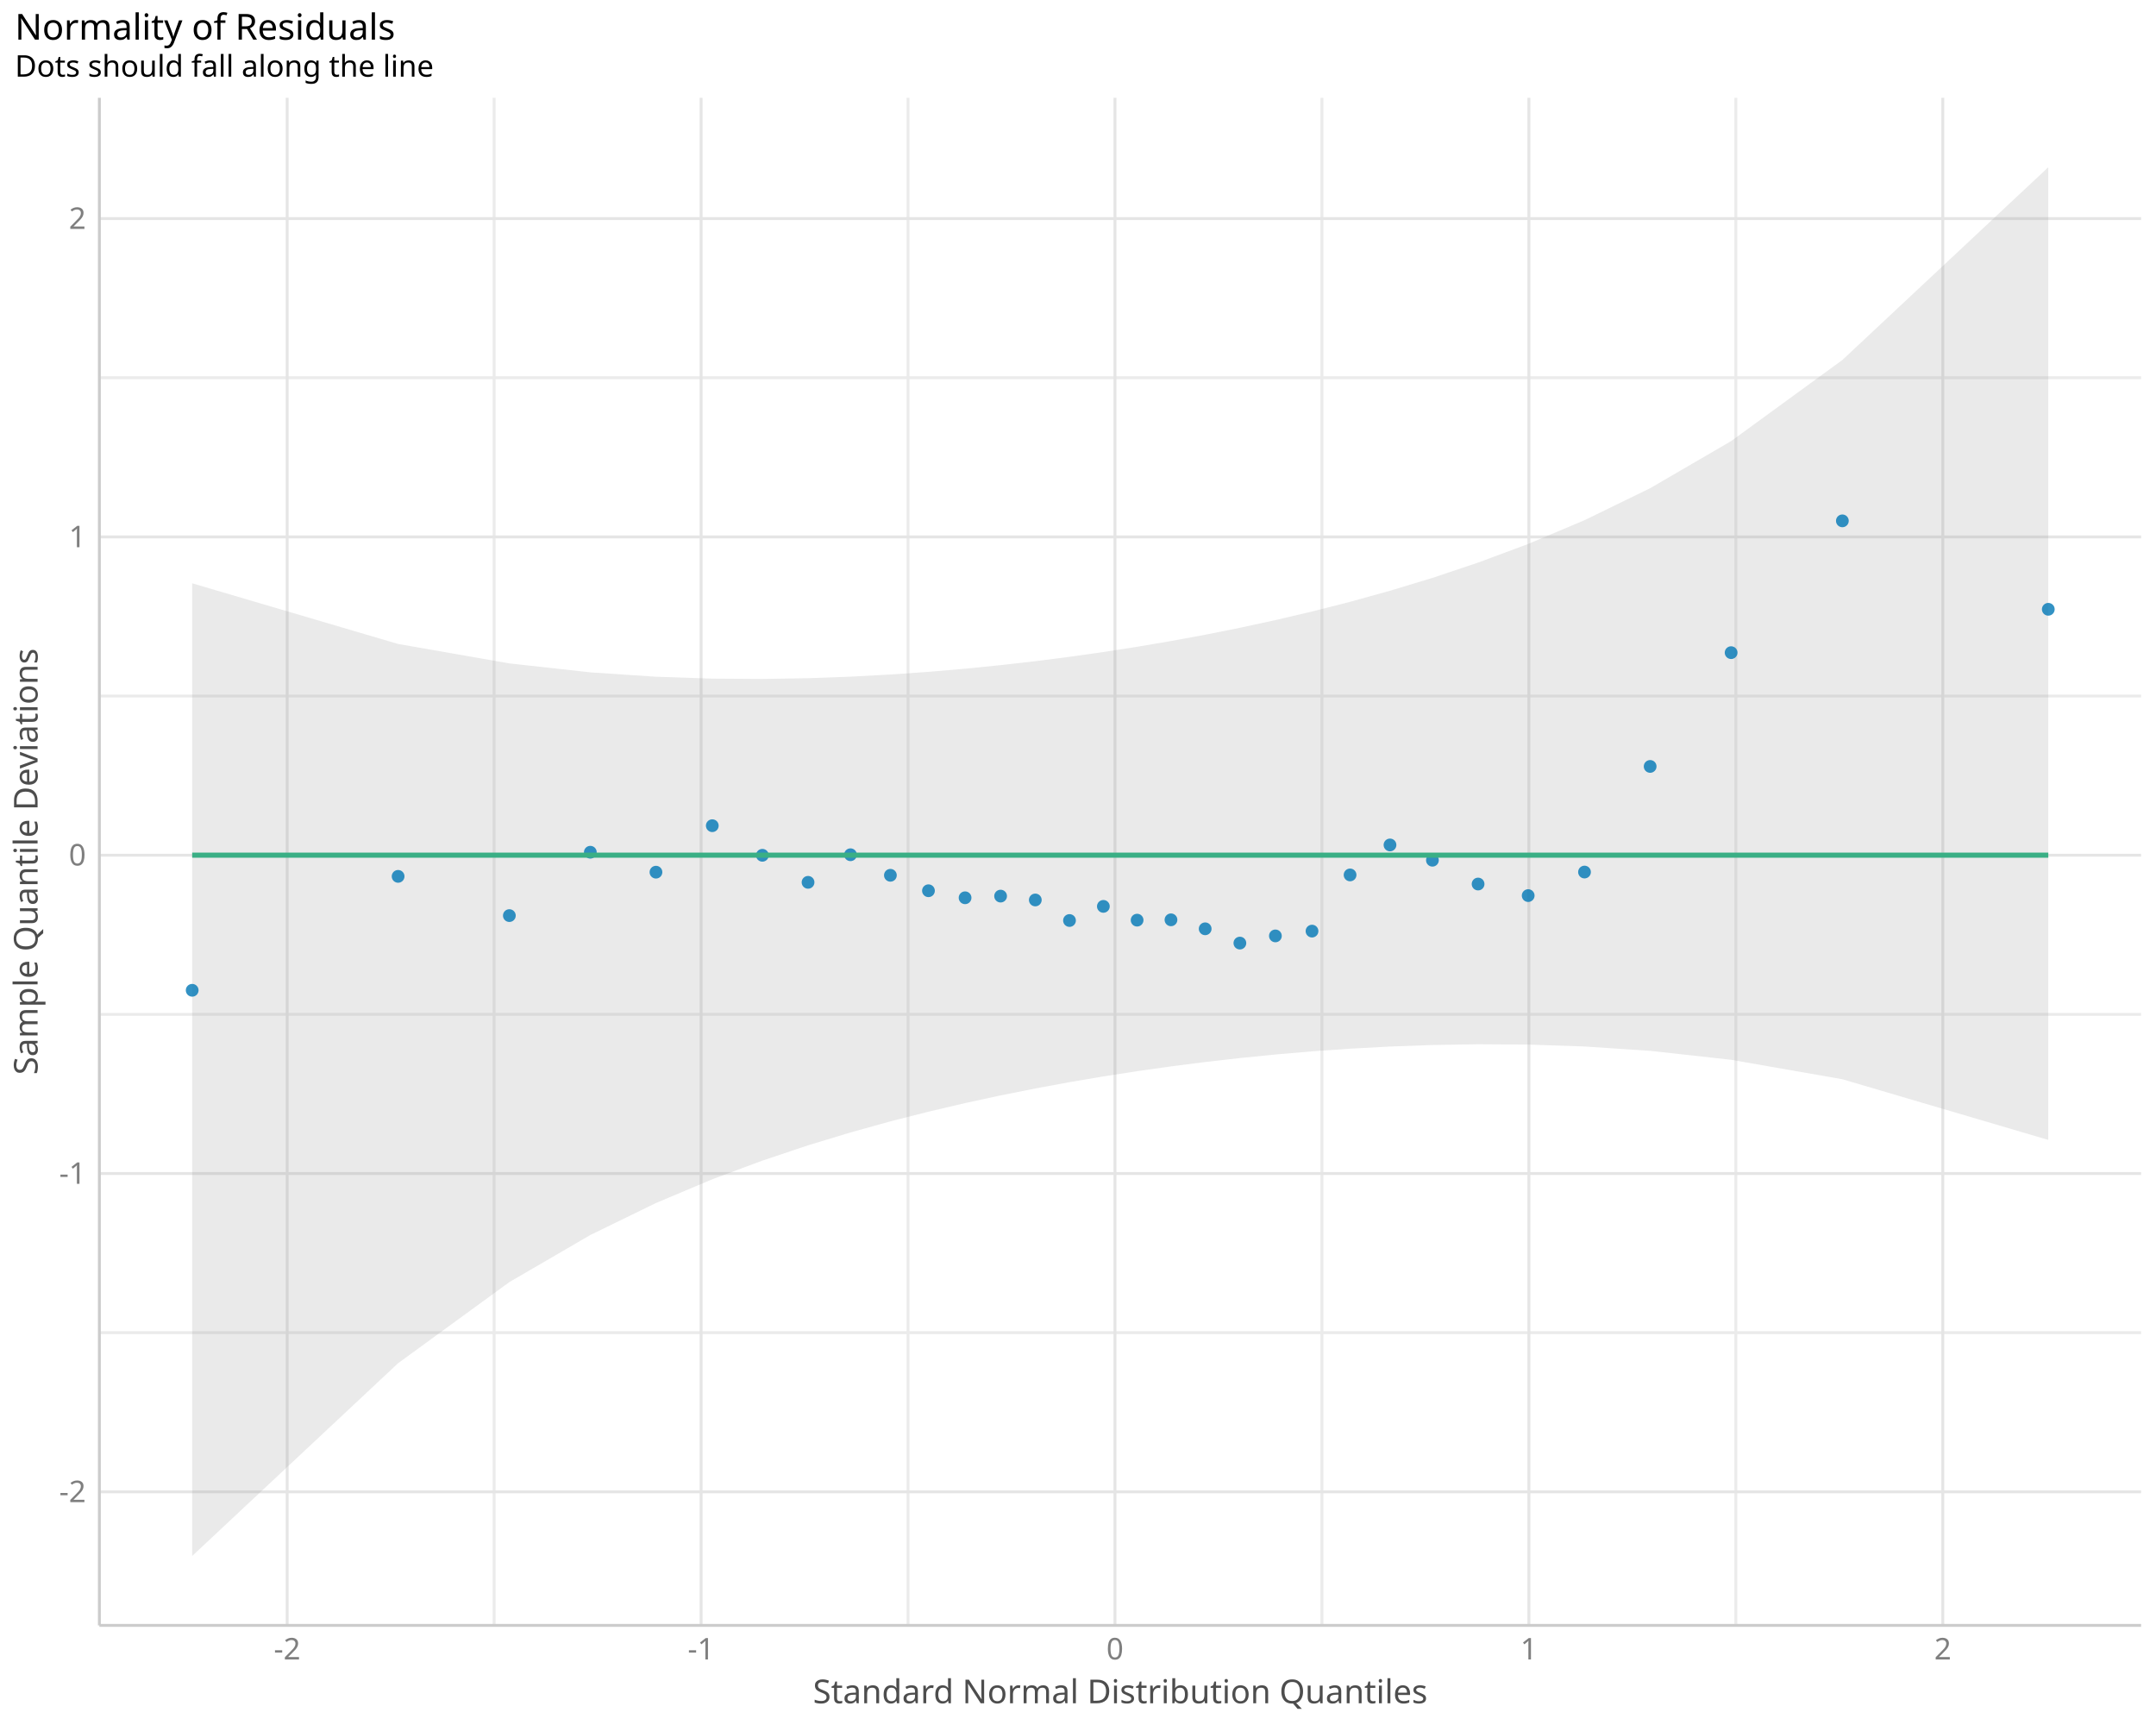
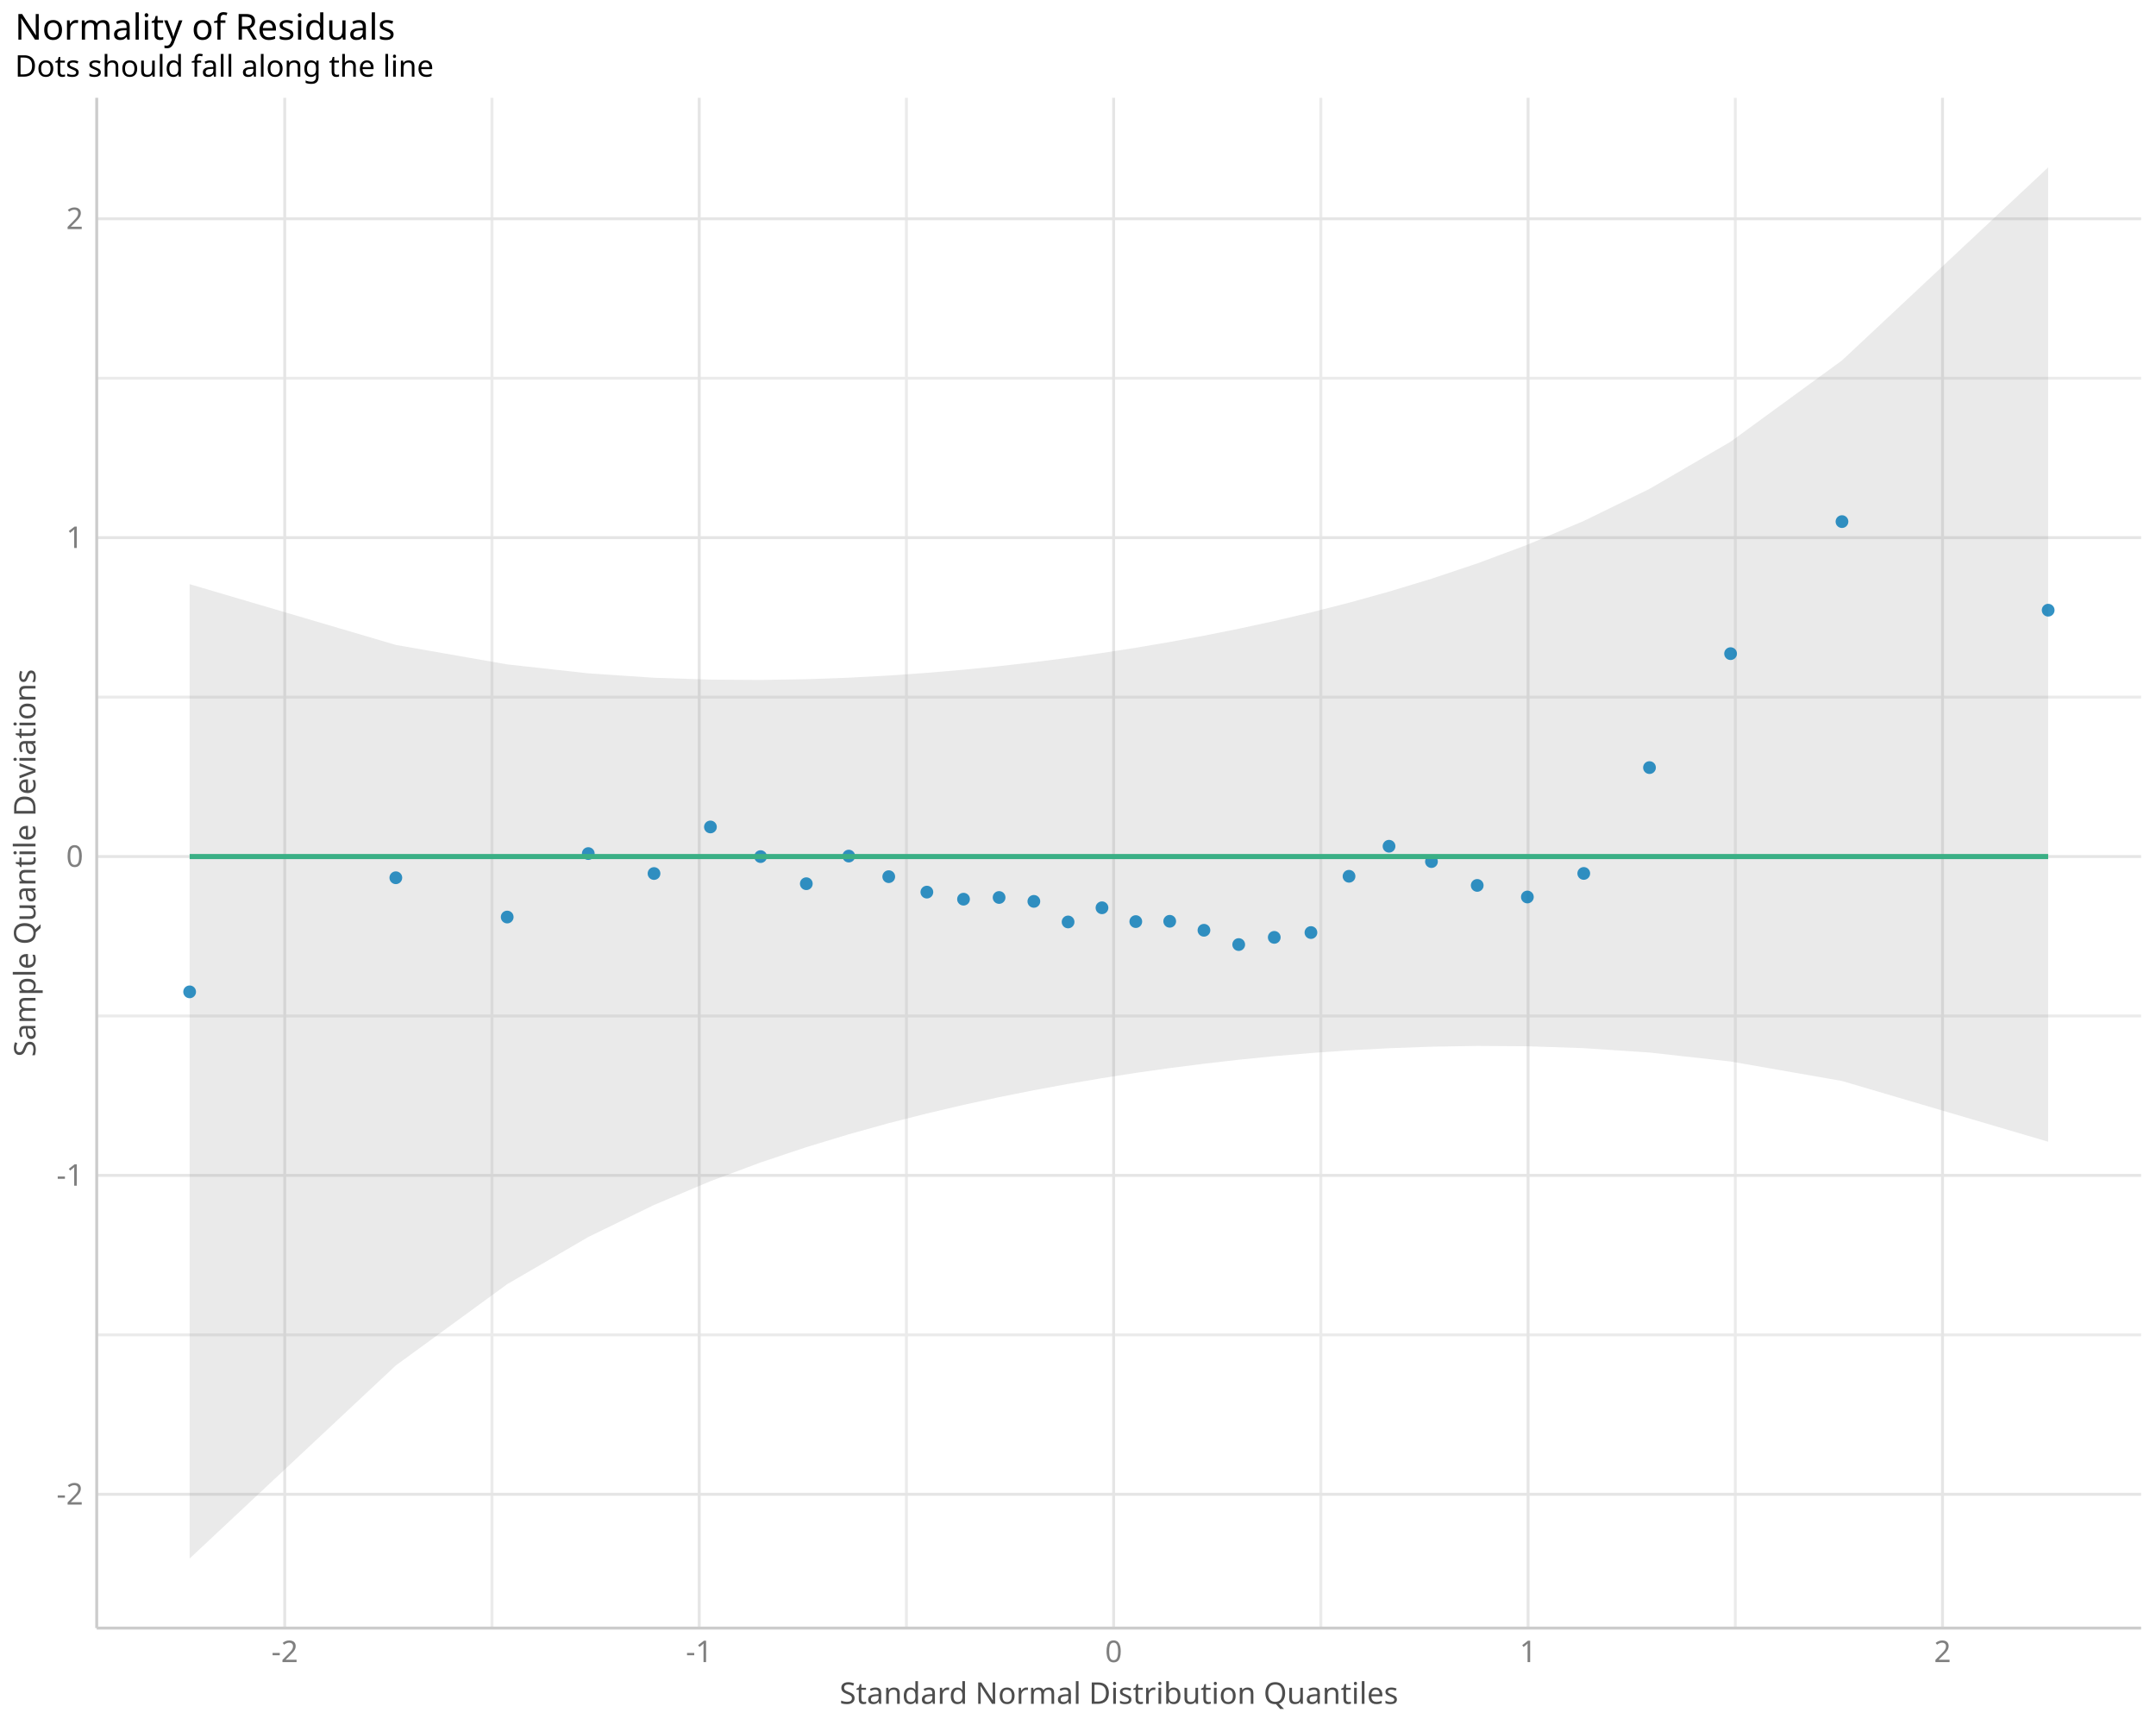
<svg xmlns="http://www.w3.org/2000/svg" class="svglite" data-engine-version="2.0" width="720.00pt" height="576.00pt" viewBox="0 0 720.00 576.00">
  <defs>
    <style type="text/css">
    .svglite line, .svglite polyline, .svglite polygon, .svglite path, .svglite rect, .svglite circle {
      fill: none;
      stroke: #000000;
      stroke-linecap: round;
      stroke-linejoin: round;
      stroke-miterlimit: 10.00;
    }
  </style>
  </defs>
  <rect width="100%" height="100%" style="stroke: none; fill: #FFFFFF;" />
  <defs>
    <clipPath id="cpMC4wMHw3MjAuMDB8MC4wMHw1NzYuMDA=">
      <rect x="0.00" y="0.00" width="720.00" height="576.00" />
    </clipPath>
  </defs>
  <g clip-path="url(#cpMC4wMHw3MjAuMDB8MC4wMHw1NzYuMDA=)">
    <rect x="0.00" y="0.00" width="720.00" height="576.00" style="stroke-width: 0.97; stroke: #FFFFFF; fill: #FFFFFF;" />
  </g>
  <defs>
-     <clipPath id="cpMzMuMTl8NzE1LjAyfDMyLjY2fDU0Mi43NA==">
-       <rect x="33.19" y="32.66" width="681.83" height="510.08" />
+     <clipPath id="cpMzIuMzB8NzE1LjAyfDMyLjY2fDU0My42NA==">
+       <rect x="32.30" y="32.66" width="682.72" height="510.98" />
    </clipPath>
  </defs>
-   <g clip-path="url(#cpMzMuMTl8NzE1LjAyfDMyLjY2fDU0Mi43NA==)">
-     <rect x="33.19" y="32.66" width="681.83" height="510.08" style="stroke-width: 0.97; stroke: none; fill: #FFFFFF;" />
-     <polyline points="33.19,444.99 715.02,444.99 " style="stroke-width: 0.97; stroke: #EBEBEB; stroke-linecap: butt;" />
-     <polyline points="33.19,338.71 715.02,338.71 " style="stroke-width: 0.97; stroke: #EBEBEB; stroke-linecap: butt;" />
-     <polyline points="33.19,232.42 715.02,232.42 " style="stroke-width: 0.97; stroke: #EBEBEB; stroke-linecap: butt;" />
-     <polyline points="33.19,126.13 715.02,126.13 " style="stroke-width: 0.97; stroke: #EBEBEB; stroke-linecap: butt;" />
-     <polyline points="165.01,542.74 165.01,32.66 " style="stroke-width: 0.97; stroke: #EBEBEB; stroke-linecap: butt;" />
-     <polyline points="303.24,542.74 303.24,32.66 " style="stroke-width: 0.97; stroke: #EBEBEB; stroke-linecap: butt;" />
-     <polyline points="441.46,542.74 441.46,32.66 " style="stroke-width: 0.97; stroke: #EBEBEB; stroke-linecap: butt;" />
-     <polyline points="579.69,542.74 579.69,32.66 " style="stroke-width: 0.97; stroke: #EBEBEB; stroke-linecap: butt;" />
-     <polyline points="33.19,498.14 715.02,498.14 " style="stroke-width: 0.97; stroke: #E5E5E5; stroke-linecap: butt;" />
-     <polyline points="33.19,391.85 715.02,391.85 " style="stroke-width: 0.97; stroke: #E5E5E5; stroke-linecap: butt;" />
-     <polyline points="33.19,285.56 715.02,285.56 " style="stroke-width: 0.97; stroke: #E5E5E5; stroke-linecap: butt;" />
-     <polyline points="33.19,179.28 715.02,179.28 " style="stroke-width: 0.97; stroke: #E5E5E5; stroke-linecap: butt;" />
-     <polyline points="33.19,72.99 715.02,72.99 " style="stroke-width: 0.97; stroke: #E5E5E5; stroke-linecap: butt;" />
-     <polyline points="95.90,542.74 95.90,32.66 " style="stroke-width: 0.97; stroke: #E5E5E5; stroke-linecap: butt;" />
-     <polyline points="234.13,542.74 234.13,32.66 " style="stroke-width: 0.97; stroke: #E5E5E5; stroke-linecap: butt;" />
-     <polyline points="372.35,542.74 372.35,32.66 " style="stroke-width: 0.97; stroke: #E5E5E5; stroke-linecap: butt;" />
-     <polyline points="510.58,542.74 510.58,32.66 " style="stroke-width: 0.97; stroke: #E5E5E5; stroke-linecap: butt;" />
-     <polyline points="648.80,542.74 648.80,32.66 " style="stroke-width: 0.97; stroke: #E5E5E5; stroke-linecap: butt;" />
-     <polygon points="64.18,194.77 132.95,215.03 170.10,221.52 197.14,224.51 219.06,225.97 237.87,226.60 254.60,226.71 269.85,226.46 284.02,225.95 297.35,225.23 310.06,224.34 322.29,223.29 334.15,222.10 345.74,220.78 357.16,219.32 368.47,217.72 379.74,215.97 391.05,214.05 402.47,211.95 414.06,209.63 425.92,207.06 438.15,204.19 450.86,200.96 464.19,197.26 478.36,192.97 493.61,187.86 510.34,181.63 529.15,173.70 551.07,163.02 578.11,147.29 615.26,120.21 684.03,55.84 684.03,380.63 615.26,360.37 578.11,353.88 551.07,350.89 529.15,349.43 510.34,348.80 493.61,348.69 478.36,348.94 464.19,349.45 450.86,350.17 438.15,351.06 425.92,352.11 414.06,353.30 402.47,354.62 391.05,356.08 379.74,357.68 368.47,359.43 357.16,361.35 345.74,363.45 334.15,365.77 322.29,368.34 310.06,371.21 297.35,374.44 284.02,378.14 269.85,382.44 254.60,387.54 237.87,393.77 219.06,401.70 197.14,412.38 170.10,428.11 132.95,455.19 64.18,519.56 " style="stroke-width: 0.00; stroke: none; stroke-linecap: butt; fill: #999999; fill-opacity: 0.20;" />
-     <polyline points="64.18,194.77 132.95,215.03 170.10,221.52 197.14,224.51 219.06,225.97 237.87,226.60 254.60,226.71 269.85,226.46 284.02,225.95 297.35,225.23 310.06,224.34 322.29,223.29 334.15,222.10 345.74,220.78 357.16,219.32 368.47,217.72 379.74,215.97 391.05,214.05 402.47,211.95 414.06,209.63 425.92,207.06 438.15,204.19 450.86,200.96 464.19,197.26 478.36,192.97 493.61,187.86 510.34,181.63 529.15,173.70 551.07,163.02 578.11,147.29 615.26,120.21 684.03,55.84 " style="stroke-width: 0.21; stroke: none; stroke-linecap: butt;" />
-     <polyline points="684.03,380.63 615.26,360.37 578.11,353.88 551.07,350.89 529.15,349.43 510.34,348.80 493.61,348.69 478.36,348.94 464.19,349.45 450.86,350.17 438.15,351.06 425.92,352.11 414.06,353.30 402.47,354.62 391.05,356.08 379.74,357.68 368.47,359.43 357.16,361.35 345.74,363.45 334.15,365.77 322.29,368.34 310.06,371.21 297.35,374.44 284.02,378.14 269.85,382.44 254.60,387.54 237.87,393.77 219.06,401.70 197.14,412.38 170.10,428.11 132.95,455.19 64.18,519.56 " style="stroke-width: 0.21; stroke: none; stroke-linecap: butt;" />
-     <circle cx="64.18" cy="330.67" r="2.13" style="stroke-width: 0.00; stroke: none; fill: #0077B5; fill-opacity: 0.80;" />
-     <circle cx="132.95" cy="292.63" r="2.13" style="stroke-width: 0.00; stroke: none; fill: #0077B5; fill-opacity: 0.80;" />
-     <circle cx="170.10" cy="305.73" r="2.13" style="stroke-width: 0.00; stroke: none; fill: #0077B5; fill-opacity: 0.80;" />
-     <circle cx="197.14" cy="284.57" r="2.13" style="stroke-width: 0.00; stroke: none; fill: #0077B5; fill-opacity: 0.80;" />
-     <circle cx="219.06" cy="291.23" r="2.13" style="stroke-width: 0.00; stroke: none; fill: #0077B5; fill-opacity: 0.80;" />
-     <circle cx="237.87" cy="275.71" r="2.13" style="stroke-width: 0.00; stroke: none; fill: #0077B5; fill-opacity: 0.80;" />
-     <circle cx="254.60" cy="285.59" r="2.13" style="stroke-width: 0.00; stroke: none; fill: #0077B5; fill-opacity: 0.80;" />
-     <circle cx="269.85" cy="294.62" r="2.13" style="stroke-width: 0.00; stroke: none; fill: #0077B5; fill-opacity: 0.80;" />
-     <circle cx="284.02" cy="285.41" r="2.13" style="stroke-width: 0.00; stroke: none; fill: #0077B5; fill-opacity: 0.80;" />
-     <circle cx="297.35" cy="292.27" r="2.13" style="stroke-width: 0.00; stroke: none; fill: #0077B5; fill-opacity: 0.80;" />
-     <circle cx="310.06" cy="297.43" r="2.13" style="stroke-width: 0.00; stroke: none; fill: #0077B5; fill-opacity: 0.80;" />
-     <circle cx="322.29" cy="299.78" r="2.13" style="stroke-width: 0.00; stroke: none; fill: #0077B5; fill-opacity: 0.80;" />
-     <circle cx="334.15" cy="299.22" r="2.13" style="stroke-width: 0.00; stroke: none; fill: #0077B5; fill-opacity: 0.80;" />
-     <circle cx="345.74" cy="300.51" r="2.13" style="stroke-width: 0.00; stroke: none; fill: #0077B5; fill-opacity: 0.80;" />
-     <circle cx="357.16" cy="307.37" r="2.13" style="stroke-width: 0.00; stroke: none; fill: #0077B5; fill-opacity: 0.80;" />
-     <circle cx="368.47" cy="302.65" r="2.13" style="stroke-width: 0.00; stroke: none; fill: #0077B5; fill-opacity: 0.80;" />
-     <circle cx="379.74" cy="307.25" r="2.13" style="stroke-width: 0.00; stroke: none; fill: #0077B5; fill-opacity: 0.80;" />
-     <circle cx="391.05" cy="307.14" r="2.13" style="stroke-width: 0.00; stroke: none; fill: #0077B5; fill-opacity: 0.80;" />
-     <circle cx="402.47" cy="310.14" r="2.13" style="stroke-width: 0.00; stroke: none; fill: #0077B5; fill-opacity: 0.80;" />
-     <circle cx="414.06" cy="314.91" r="2.13" style="stroke-width: 0.00; stroke: none; fill: #0077B5; fill-opacity: 0.80;" />
-     <circle cx="425.92" cy="312.51" r="2.13" style="stroke-width: 0.00; stroke: none; fill: #0077B5; fill-opacity: 0.80;" />
-     <circle cx="438.15" cy="310.91" r="2.13" style="stroke-width: 0.00; stroke: none; fill: #0077B5; fill-opacity: 0.80;" />
-     <circle cx="450.86" cy="292.15" r="2.13" style="stroke-width: 0.00; stroke: none; fill: #0077B5; fill-opacity: 0.80;" />
-     <circle cx="464.19" cy="282.14" r="2.13" style="stroke-width: 0.00; stroke: none; fill: #0077B5; fill-opacity: 0.80;" />
-     <circle cx="478.36" cy="287.24" r="2.13" style="stroke-width: 0.00; stroke: none; fill: #0077B5; fill-opacity: 0.80;" />
-     <circle cx="493.61" cy="295.19" r="2.13" style="stroke-width: 0.00; stroke: none; fill: #0077B5; fill-opacity: 0.80;" />
-     <circle cx="510.34" cy="299.05" r="2.13" style="stroke-width: 0.00; stroke: none; fill: #0077B5; fill-opacity: 0.80;" />
-     <circle cx="529.15" cy="291.19" r="2.13" style="stroke-width: 0.00; stroke: none; fill: #0077B5; fill-opacity: 0.80;" />
-     <circle cx="551.07" cy="255.92" r="2.13" style="stroke-width: 0.00; stroke: none; fill: #0077B5; fill-opacity: 0.80;" />
-     <circle cx="578.11" cy="217.93" r="2.13" style="stroke-width: 0.00; stroke: none; fill: #0077B5; fill-opacity: 0.80;" />
-     <circle cx="615.26" cy="173.92" r="2.13" style="stroke-width: 0.00; stroke: none; fill: #0077B5; fill-opacity: 0.80;" />
-     <circle cx="684.03" cy="203.45" r="2.13" style="stroke-width: 0.00; stroke: none; fill: #0077B5; fill-opacity: 0.80;" />
-     <polyline points="64.18,285.56 684.03,285.56 " style="stroke-width: 1.71; stroke: #3AAF85; stroke-linecap: butt;" />
+   <g clip-path="url(#cpMzIuMzB8NzE1LjAyfDMyLjY2fDU0My42NA==)">
+     <rect x="32.30" y="32.66" width="682.72" height="510.98" style="stroke-width: 0.97; stroke: none; fill: #FFFFFF;" />
+     <polyline points="32.30,445.72 715.02,445.72 " style="stroke-width: 0.97; stroke: #EBEBEB; stroke-linecap: butt;" />
+     <polyline points="32.30,339.24 715.02,339.24 " style="stroke-width: 0.97; stroke: #EBEBEB; stroke-linecap: butt;" />
+     <polyline points="32.30,232.77 715.02,232.77 " style="stroke-width: 0.97; stroke: #EBEBEB; stroke-linecap: butt;" />
+     <polyline points="32.30,126.30 715.02,126.30 " style="stroke-width: 0.97; stroke: #EBEBEB; stroke-linecap: butt;" />
+     <polyline points="164.29,543.64 164.29,32.66 " style="stroke-width: 0.97; stroke: #EBEBEB; stroke-linecap: butt;" />
+     <polyline points="302.70,543.64 302.70,32.66 " style="stroke-width: 0.97; stroke: #EBEBEB; stroke-linecap: butt;" />
+     <polyline points="441.10,543.64 441.10,32.66 " style="stroke-width: 0.97; stroke: #EBEBEB; stroke-linecap: butt;" />
+     <polyline points="579.51,543.64 579.51,32.66 " style="stroke-width: 0.97; stroke: #EBEBEB; stroke-linecap: butt;" />
+     <polyline points="32.30,498.96 715.02,498.96 " style="stroke-width: 0.97; stroke: #E5E5E5; stroke-linecap: butt;" />
+     <polyline points="32.30,392.48 715.02,392.48 " style="stroke-width: 0.97; stroke: #E5E5E5; stroke-linecap: butt;" />
+     <polyline points="32.30,286.01 715.02,286.01 " style="stroke-width: 0.97; stroke: #E5E5E5; stroke-linecap: butt;" />
+     <polyline points="32.30,179.53 715.02,179.53 " style="stroke-width: 0.97; stroke: #E5E5E5; stroke-linecap: butt;" />
+     <polyline points="32.30,73.06 715.02,73.06 " style="stroke-width: 0.97; stroke: #E5E5E5; stroke-linecap: butt;" />
+     <polyline points="95.09,543.64 95.09,32.66 " style="stroke-width: 0.97; stroke: #E5E5E5; stroke-linecap: butt;" />
+     <polyline points="233.50,543.64 233.50,32.66 " style="stroke-width: 0.97; stroke: #E5E5E5; stroke-linecap: butt;" />
+     <polyline points="371.90,543.64 371.90,32.66 " style="stroke-width: 0.97; stroke: #E5E5E5; stroke-linecap: butt;" />
+     <polyline points="510.31,543.64 510.31,32.66 " style="stroke-width: 0.97; stroke: #E5E5E5; stroke-linecap: butt;" />
+     <polyline points="648.71,543.64 648.71,32.66 " style="stroke-width: 0.97; stroke: #E5E5E5; stroke-linecap: butt;" />
+     <polygon points="63.33,195.06 132.19,215.35 169.38,221.85 196.46,224.84 218.41,226.31 237.25,226.94 254.00,227.05 269.27,226.80 283.45,226.29 296.80,225.57 309.53,224.67 321.77,223.63 333.65,222.44 345.26,221.11 356.69,219.65 368.01,218.05 379.30,216.29 390.63,214.37 402.06,212.26 413.67,209.94 425.54,207.37 437.79,204.50 450.51,201.25 463.87,197.55 478.04,193.25 493.32,188.14 510.07,181.89 528.90,173.95 550.85,163.25 577.93,147.49 615.13,120.36 683.99,55.89 683.99,381.24 615.13,360.95 577.93,354.45 550.85,351.45 528.90,349.99 510.07,349.36 493.32,349.25 478.04,349.50 463.87,350.01 450.51,350.73 437.79,351.62 425.54,352.67 413.67,353.86 402.06,355.19 390.63,356.65 379.30,358.25 368.01,360.01 356.69,361.93 345.26,364.04 333.65,366.36 321.77,368.93 309.53,371.80 296.80,375.04 283.45,378.75 269.27,383.05 254.00,388.16 237.25,394.41 218.41,402.35 196.46,413.05 169.38,428.80 132.19,455.94 63.33,520.41 " style="stroke-width: 0.00; stroke: none; stroke-linecap: butt; fill: #999999; fill-opacity: 0.20;" />
+     <polyline points="63.33,195.06 132.19,215.35 169.38,221.85 196.46,224.84 218.41,226.31 237.25,226.94 254.00,227.05 269.27,226.80 283.45,226.29 296.80,225.57 309.53,224.67 321.77,223.63 333.65,222.44 345.26,221.11 356.69,219.65 368.01,218.05 379.30,216.29 390.63,214.37 402.06,212.26 413.67,209.94 425.54,207.37 437.79,204.50 450.51,201.25 463.87,197.55 478.04,193.25 493.32,188.14 510.07,181.89 528.90,173.95 550.85,163.25 577.93,147.49 615.13,120.36 683.99,55.89 " style="stroke-width: 0.21; stroke: none; stroke-linecap: butt;" />
+     <polyline points="683.99,381.24 615.13,360.95 577.93,354.45 550.85,351.45 528.90,349.99 510.07,349.36 493.32,349.25 478.04,349.50 463.87,350.01 450.51,350.73 437.79,351.62 425.54,352.67 413.67,353.86 402.06,355.19 390.63,356.65 379.30,358.25 368.01,360.01 356.69,361.93 345.26,364.04 333.65,366.36 321.77,368.93 309.53,371.80 296.80,375.04 283.45,378.75 269.27,383.05 254.00,388.16 237.25,394.41 218.41,402.35 196.46,413.05 169.38,428.80 132.19,455.94 63.33,520.41 " style="stroke-width: 0.21; stroke: none; stroke-linecap: butt;" />
+     <circle cx="63.33" cy="331.19" r="2.13" style="stroke-width: 0.00; stroke: none; fill: #0077B5; fill-opacity: 0.80;" />
+     <circle cx="132.19" cy="293.09" r="2.13" style="stroke-width: 0.00; stroke: none; fill: #0077B5; fill-opacity: 0.80;" />
+     <circle cx="169.38" cy="306.21" r="2.13" style="stroke-width: 0.00; stroke: none; fill: #0077B5; fill-opacity: 0.80;" />
+     <circle cx="196.46" cy="285.02" r="2.13" style="stroke-width: 0.00; stroke: none; fill: #0077B5; fill-opacity: 0.80;" />
+     <circle cx="218.41" cy="291.68" r="2.13" style="stroke-width: 0.00; stroke: none; fill: #0077B5; fill-opacity: 0.80;" />
+     <circle cx="237.25" cy="276.13" r="2.13" style="stroke-width: 0.00; stroke: none; fill: #0077B5; fill-opacity: 0.80;" />
+     <circle cx="254.00" cy="286.03" r="2.13" style="stroke-width: 0.00; stroke: none; fill: #0077B5; fill-opacity: 0.80;" />
+     <circle cx="269.27" cy="295.08" r="2.13" style="stroke-width: 0.00; stroke: none; fill: #0077B5; fill-opacity: 0.80;" />
+     <circle cx="283.45" cy="285.86" r="2.13" style="stroke-width: 0.00; stroke: none; fill: #0077B5; fill-opacity: 0.80;" />
+     <circle cx="296.80" cy="292.73" r="2.13" style="stroke-width: 0.00; stroke: none; fill: #0077B5; fill-opacity: 0.80;" />
+     <circle cx="309.53" cy="297.89" r="2.13" style="stroke-width: 0.00; stroke: none; fill: #0077B5; fill-opacity: 0.80;" />
+     <circle cx="321.77" cy="300.25" r="2.13" style="stroke-width: 0.00; stroke: none; fill: #0077B5; fill-opacity: 0.80;" />
+     <circle cx="333.65" cy="299.68" r="2.13" style="stroke-width: 0.00; stroke: none; fill: #0077B5; fill-opacity: 0.80;" />
+     <circle cx="345.26" cy="300.98" r="2.13" style="stroke-width: 0.00; stroke: none; fill: #0077B5; fill-opacity: 0.80;" />
+     <circle cx="356.69" cy="307.85" r="2.13" style="stroke-width: 0.00; stroke: none; fill: #0077B5; fill-opacity: 0.80;" />
+     <circle cx="368.01" cy="303.12" r="2.13" style="stroke-width: 0.00; stroke: none; fill: #0077B5; fill-opacity: 0.80;" />
+     <circle cx="379.30" cy="307.73" r="2.13" style="stroke-width: 0.00; stroke: none; fill: #0077B5; fill-opacity: 0.80;" />
+     <circle cx="390.63" cy="307.63" r="2.13" style="stroke-width: 0.00; stroke: none; fill: #0077B5; fill-opacity: 0.80;" />
+     <circle cx="402.06" cy="310.63" r="2.13" style="stroke-width: 0.00; stroke: none; fill: #0077B5; fill-opacity: 0.80;" />
+     <circle cx="413.67" cy="315.40" r="2.13" style="stroke-width: 0.00; stroke: none; fill: #0077B5; fill-opacity: 0.80;" />
+     <circle cx="425.54" cy="313.00" r="2.13" style="stroke-width: 0.00; stroke: none; fill: #0077B5; fill-opacity: 0.80;" />
+     <circle cx="437.79" cy="311.39" r="2.13" style="stroke-width: 0.00; stroke: none; fill: #0077B5; fill-opacity: 0.80;" />
+     <circle cx="450.51" cy="292.60" r="2.13" style="stroke-width: 0.00; stroke: none; fill: #0077B5; fill-opacity: 0.80;" />
+     <circle cx="463.87" cy="282.57" r="2.13" style="stroke-width: 0.00; stroke: none; fill: #0077B5; fill-opacity: 0.80;" />
+     <circle cx="478.04" cy="287.69" r="2.13" style="stroke-width: 0.00; stroke: none; fill: #0077B5; fill-opacity: 0.80;" />
+     <circle cx="493.32" cy="295.65" r="2.13" style="stroke-width: 0.00; stroke: none; fill: #0077B5; fill-opacity: 0.80;" />
+     <circle cx="510.07" cy="299.52" r="2.13" style="stroke-width: 0.00; stroke: none; fill: #0077B5; fill-opacity: 0.80;" />
+     <circle cx="528.90" cy="291.65" r="2.13" style="stroke-width: 0.00; stroke: none; fill: #0077B5; fill-opacity: 0.80;" />
+     <circle cx="550.85" cy="256.31" r="2.13" style="stroke-width: 0.00; stroke: none; fill: #0077B5; fill-opacity: 0.80;" />
+     <circle cx="577.93" cy="218.26" r="2.13" style="stroke-width: 0.00; stroke: none; fill: #0077B5; fill-opacity: 0.80;" />
+     <circle cx="615.13" cy="174.17" r="2.13" style="stroke-width: 0.00; stroke: none; fill: #0077B5; fill-opacity: 0.80;" />
+     <circle cx="683.99" cy="203.75" r="2.13" style="stroke-width: 0.00; stroke: none; fill: #0077B5; fill-opacity: 0.80;" />
+     <polyline points="63.33,286.01 683.99,286.01 " style="stroke-width: 1.71; stroke: #3AAF85; stroke-linecap: butt;" />
  </g>
  <g clip-path="url(#cpMC4wMHw3MjAuMDB8MC4wMHw1NzYuMDA=)">
-     <polyline points="33.19,542.74 33.19,32.66 " style="stroke-width: 0.97; stroke: #CCCCCC; stroke-linecap: butt;" />
-     <text x="28.71" y="501.58" text-anchor="end" style="font-size: 10.00px; fill: #7F7F7F; font-family: sans;" textLength="8.89px" lengthAdjust="spacingAndGlyphs">-2</text>
-     <text x="28.71" y="395.29" text-anchor="end" style="font-size: 10.00px; fill: #7F7F7F; font-family: sans;" textLength="8.89px" lengthAdjust="spacingAndGlyphs">-1</text>
-     <text x="28.71" y="289.00" text-anchor="end" style="font-size: 10.00px; fill: #7F7F7F; font-family: sans;" textLength="5.56px" lengthAdjust="spacingAndGlyphs">0</text>
-     <text x="28.71" y="182.72" text-anchor="end" style="font-size: 10.00px; fill: #7F7F7F; font-family: sans;" textLength="5.56px" lengthAdjust="spacingAndGlyphs">1</text>
-     <text x="28.71" y="76.43" text-anchor="end" style="font-size: 10.00px; fill: #7F7F7F; font-family: sans;" textLength="5.56px" lengthAdjust="spacingAndGlyphs">2</text>
-     <polyline points="33.19,542.74 715.02,542.74 " style="stroke-width: 0.97; stroke: #CCCCCC; stroke-linecap: butt;" />
-     <text x="95.90" y="554.11" text-anchor="middle" style="font-size: 10.00px; fill: #7F7F7F; font-family: sans;" textLength="8.89px" lengthAdjust="spacingAndGlyphs">-2</text>
-     <text x="234.13" y="554.11" text-anchor="middle" style="font-size: 10.00px; fill: #7F7F7F; font-family: sans;" textLength="8.89px" lengthAdjust="spacingAndGlyphs">-1</text>
-     <text x="372.35" y="554.11" text-anchor="middle" style="font-size: 10.00px; fill: #7F7F7F; font-family: sans;" textLength="5.56px" lengthAdjust="spacingAndGlyphs">0</text>
-     <text x="510.58" y="554.11" text-anchor="middle" style="font-size: 10.00px; fill: #7F7F7F; font-family: sans;" textLength="5.56px" lengthAdjust="spacingAndGlyphs">1</text>
-     <text x="648.80" y="554.11" text-anchor="middle" style="font-size: 10.00px; fill: #7F7F7F; font-family: sans;" textLength="5.56px" lengthAdjust="spacingAndGlyphs">2</text>
-     <text x="374.11" y="568.74" text-anchor="middle" style="font-size: 11.00px; fill: #4D4D4D; font-family: sans;" textLength="190.77px" lengthAdjust="spacingAndGlyphs">Standard Normal Distribution Quantiles</text>
-     <text transform="translate(12.55,287.70) rotate(-90)" text-anchor="middle" style="font-size: 11.00px; fill: #4D4D4D; font-family: sans;" textLength="135.76px" lengthAdjust="spacingAndGlyphs">Sample Quantile Deviations</text>
+     <polyline points="32.30,543.64 32.30,32.66 " style="stroke-width: 0.97; stroke: #CCCCCC; stroke-linecap: butt;" />
+     <text x="27.81" y="502.40" text-anchor="end" style="font-size: 10.00px; fill: #7F7F7F; font-family: sans;" textLength="8.89px" lengthAdjust="spacingAndGlyphs">-2</text>
+     <text x="27.81" y="395.92" text-anchor="end" style="font-size: 10.00px; fill: #7F7F7F; font-family: sans;" textLength="8.89px" lengthAdjust="spacingAndGlyphs">-1</text>
+     <text x="27.81" y="289.45" text-anchor="end" style="font-size: 10.00px; fill: #7F7F7F; font-family: sans;" textLength="5.56px" lengthAdjust="spacingAndGlyphs">0</text>
+     <text x="27.81" y="182.97" text-anchor="end" style="font-size: 10.00px; fill: #7F7F7F; font-family: sans;" textLength="5.56px" lengthAdjust="spacingAndGlyphs">1</text>
+     <text x="27.81" y="76.50" text-anchor="end" style="font-size: 10.00px; fill: #7F7F7F; font-family: sans;" textLength="5.56px" lengthAdjust="spacingAndGlyphs">2</text>
+     <polyline points="32.30,543.64 715.02,543.64 " style="stroke-width: 0.97; stroke: #CCCCCC; stroke-linecap: butt;" />
+     <text x="95.09" y="555.00" text-anchor="middle" style="font-size: 10.00px; fill: #7F7F7F; font-family: sans;" textLength="8.89px" lengthAdjust="spacingAndGlyphs">-2</text>
+     <text x="233.50" y="555.00" text-anchor="middle" style="font-size: 10.00px; fill: #7F7F7F; font-family: sans;" textLength="8.89px" lengthAdjust="spacingAndGlyphs">-1</text>
+     <text x="371.90" y="555.00" text-anchor="middle" style="font-size: 10.00px; fill: #7F7F7F; font-family: sans;" textLength="5.56px" lengthAdjust="spacingAndGlyphs">0</text>
+     <text x="510.31" y="555.00" text-anchor="middle" style="font-size: 10.00px; fill: #7F7F7F; font-family: sans;" textLength="5.56px" lengthAdjust="spacingAndGlyphs">1</text>
+     <text x="648.71" y="555.00" text-anchor="middle" style="font-size: 10.00px; fill: #7F7F7F; font-family: sans;" textLength="5.56px" lengthAdjust="spacingAndGlyphs">2</text>
+     <text x="373.66" y="568.94" text-anchor="middle" style="font-size: 10.00px; fill: #4D4D4D; font-family: sans;" textLength="173.43px" lengthAdjust="spacingAndGlyphs">Standard Normal Distribution Quantiles</text>
+     <text transform="translate(11.86,288.15) rotate(-90)" text-anchor="middle" style="font-size: 10.00px; fill: #4D4D4D; font-family: sans;" textLength="123.41px" lengthAdjust="spacingAndGlyphs">Sample Quantile Deviations</text>
    <text x="4.98" y="25.60" style="font-size: 10.00px; font-family: sans;" textLength="130.64px" lengthAdjust="spacingAndGlyphs">Dots should fall along the line</text>
    <text x="4.98" y="13.24" style="font-size: 12.00px; font-family: sans;" textLength="120.06px" lengthAdjust="spacingAndGlyphs">Normality of Residuals</text>
  </g>
</svg>
